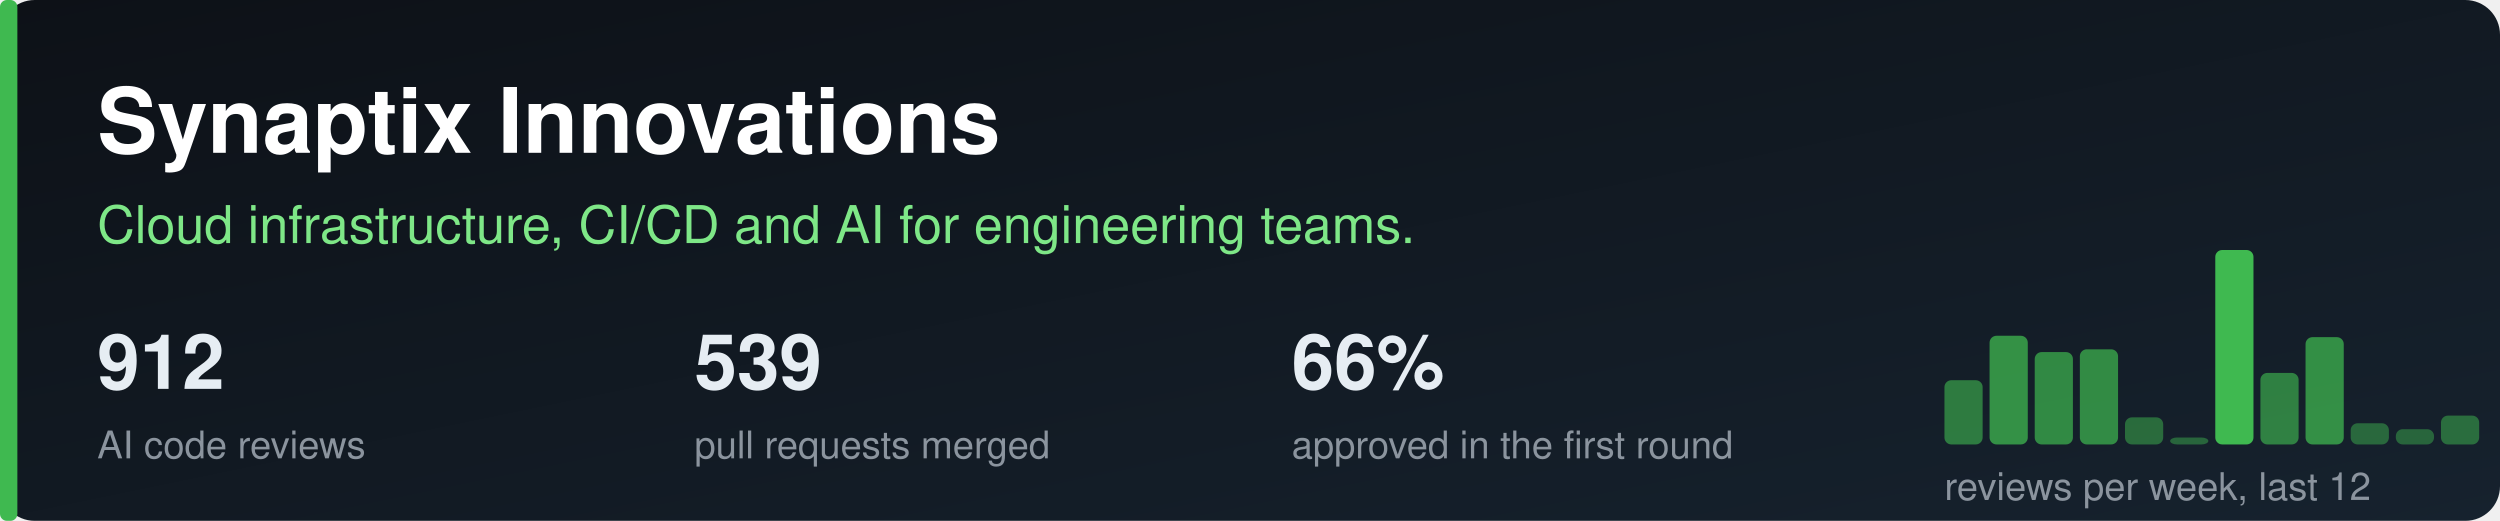
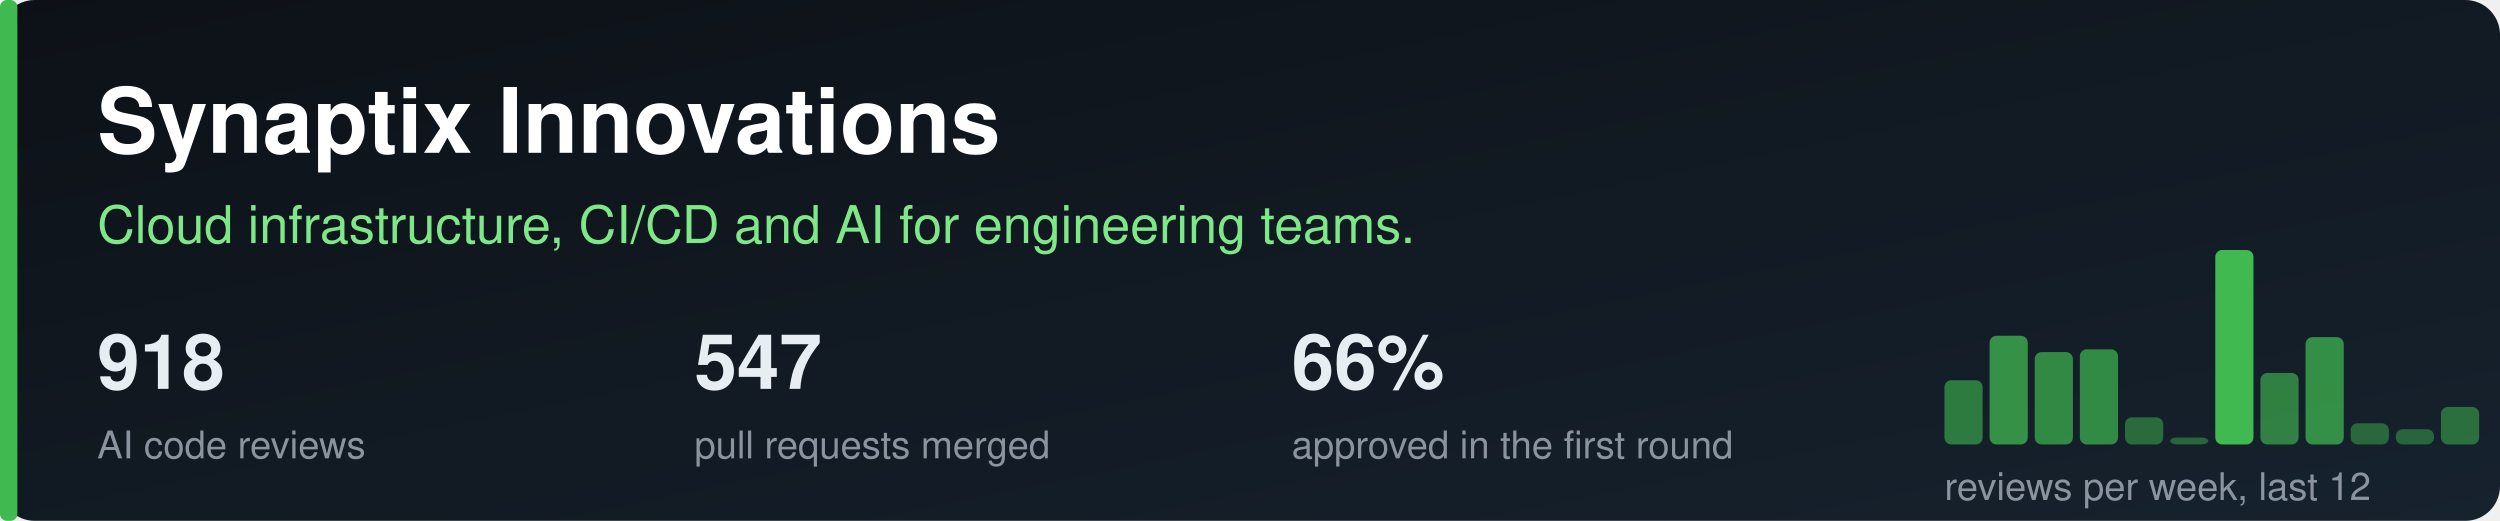
<svg xmlns="http://www.w3.org/2000/svg" width="720" height="150" viewBox="0 0 720 150" role="img" aria-label="Synaptix Innovations">
  <defs>
    <linearGradient id="g" x1="0" y1="0" x2="1" y2="1">
      <stop offset="0" stop-color="#0d1117" />
      <stop offset="1" stop-color="#16222e" />
    </linearGradient>
  </defs>
  <style>text{font-family:-apple-system,Segoe UI,Helvetica,Arial,sans-serif}.n{font-size:22px;font-weight:600;fill:#e6edf3}.l{font-size:11px;fill:#8b949e}</style>
  <rect width="720" height="150" rx="10" fill="url(#g)" />
  <rect x="0" y="0" width="5" height="150" rx="2" fill="#3fb950" />
  <text x="28" y="44" font-size="26" font-weight="700" fill="#ffffff">Synaptix Innovations</text>
  <text x="28" y="70" font-size="15" fill="#7ee787">Cloud infrastructure, CI/CD and AI for engineering teams.</text>
-   <text class="n" x="28" y="112">912</text>
+   <text class="n" x="28" y="112">918</text>
  <text class="l" x="28" y="132">AI code reviews</text>
-   <text class="n" x="200" y="112">539</text>
+   <text class="n" x="200" y="112">547</text>
  <text class="l" x="200" y="132">pull requests merged</text>
  <text class="n" x="372" y="112">66%</text>
  <text class="l" x="372" y="132">approved in the first round</text>
  <rect x="560" y="109.5" width="11" height="18.5" rx="2" fill="#3fb950" opacity="0.60" />
  <rect x="573" y="96.7" width="11" height="31.3" rx="2" fill="#3fb950" opacity="0.74" />
  <rect x="586" y="101.4" width="11" height="26.6" rx="2" fill="#3fb950" opacity="0.69" />
  <rect x="599" y="100.6" width="11" height="27.4" rx="2" fill="#3fb950" opacity="0.70" />
  <rect x="612" y="120.2" width="11" height="7.8" rx="2" fill="#3fb950" opacity="0.49" />
  <rect x="625" y="126.0" width="11" height="2.0" rx="2" fill="#3fb950" opacity="0.45" />
  <rect x="638" y="72.0" width="11" height="56.0" rx="2" fill="#3fb950" opacity="1.00" />
  <rect x="651" y="107.4" width="11" height="20.6" rx="2" fill="#3fb950" opacity="0.63" />
  <rect x="664" y="97.1" width="11" height="30.9" rx="2" fill="#3fb950" opacity="0.73" />
  <rect x="677" y="121.9" width="11" height="6.1" rx="2" fill="#3fb950" opacity="0.47" />
  <rect x="690" y="123.6" width="11" height="4.4" rx="2" fill="#3fb950" opacity="0.45" />
-   <rect x="703" y="119.7" width="11" height="8.3" rx="2" fill="#3fb950" opacity="0.50" />
+   <rect x="703" y="117.2" width="11" height="10.8" rx="2" fill="#3fb950" opacity="0.52" />
  <text class="l" x="560" y="144">reviews per week, last 12</text>
</svg>
